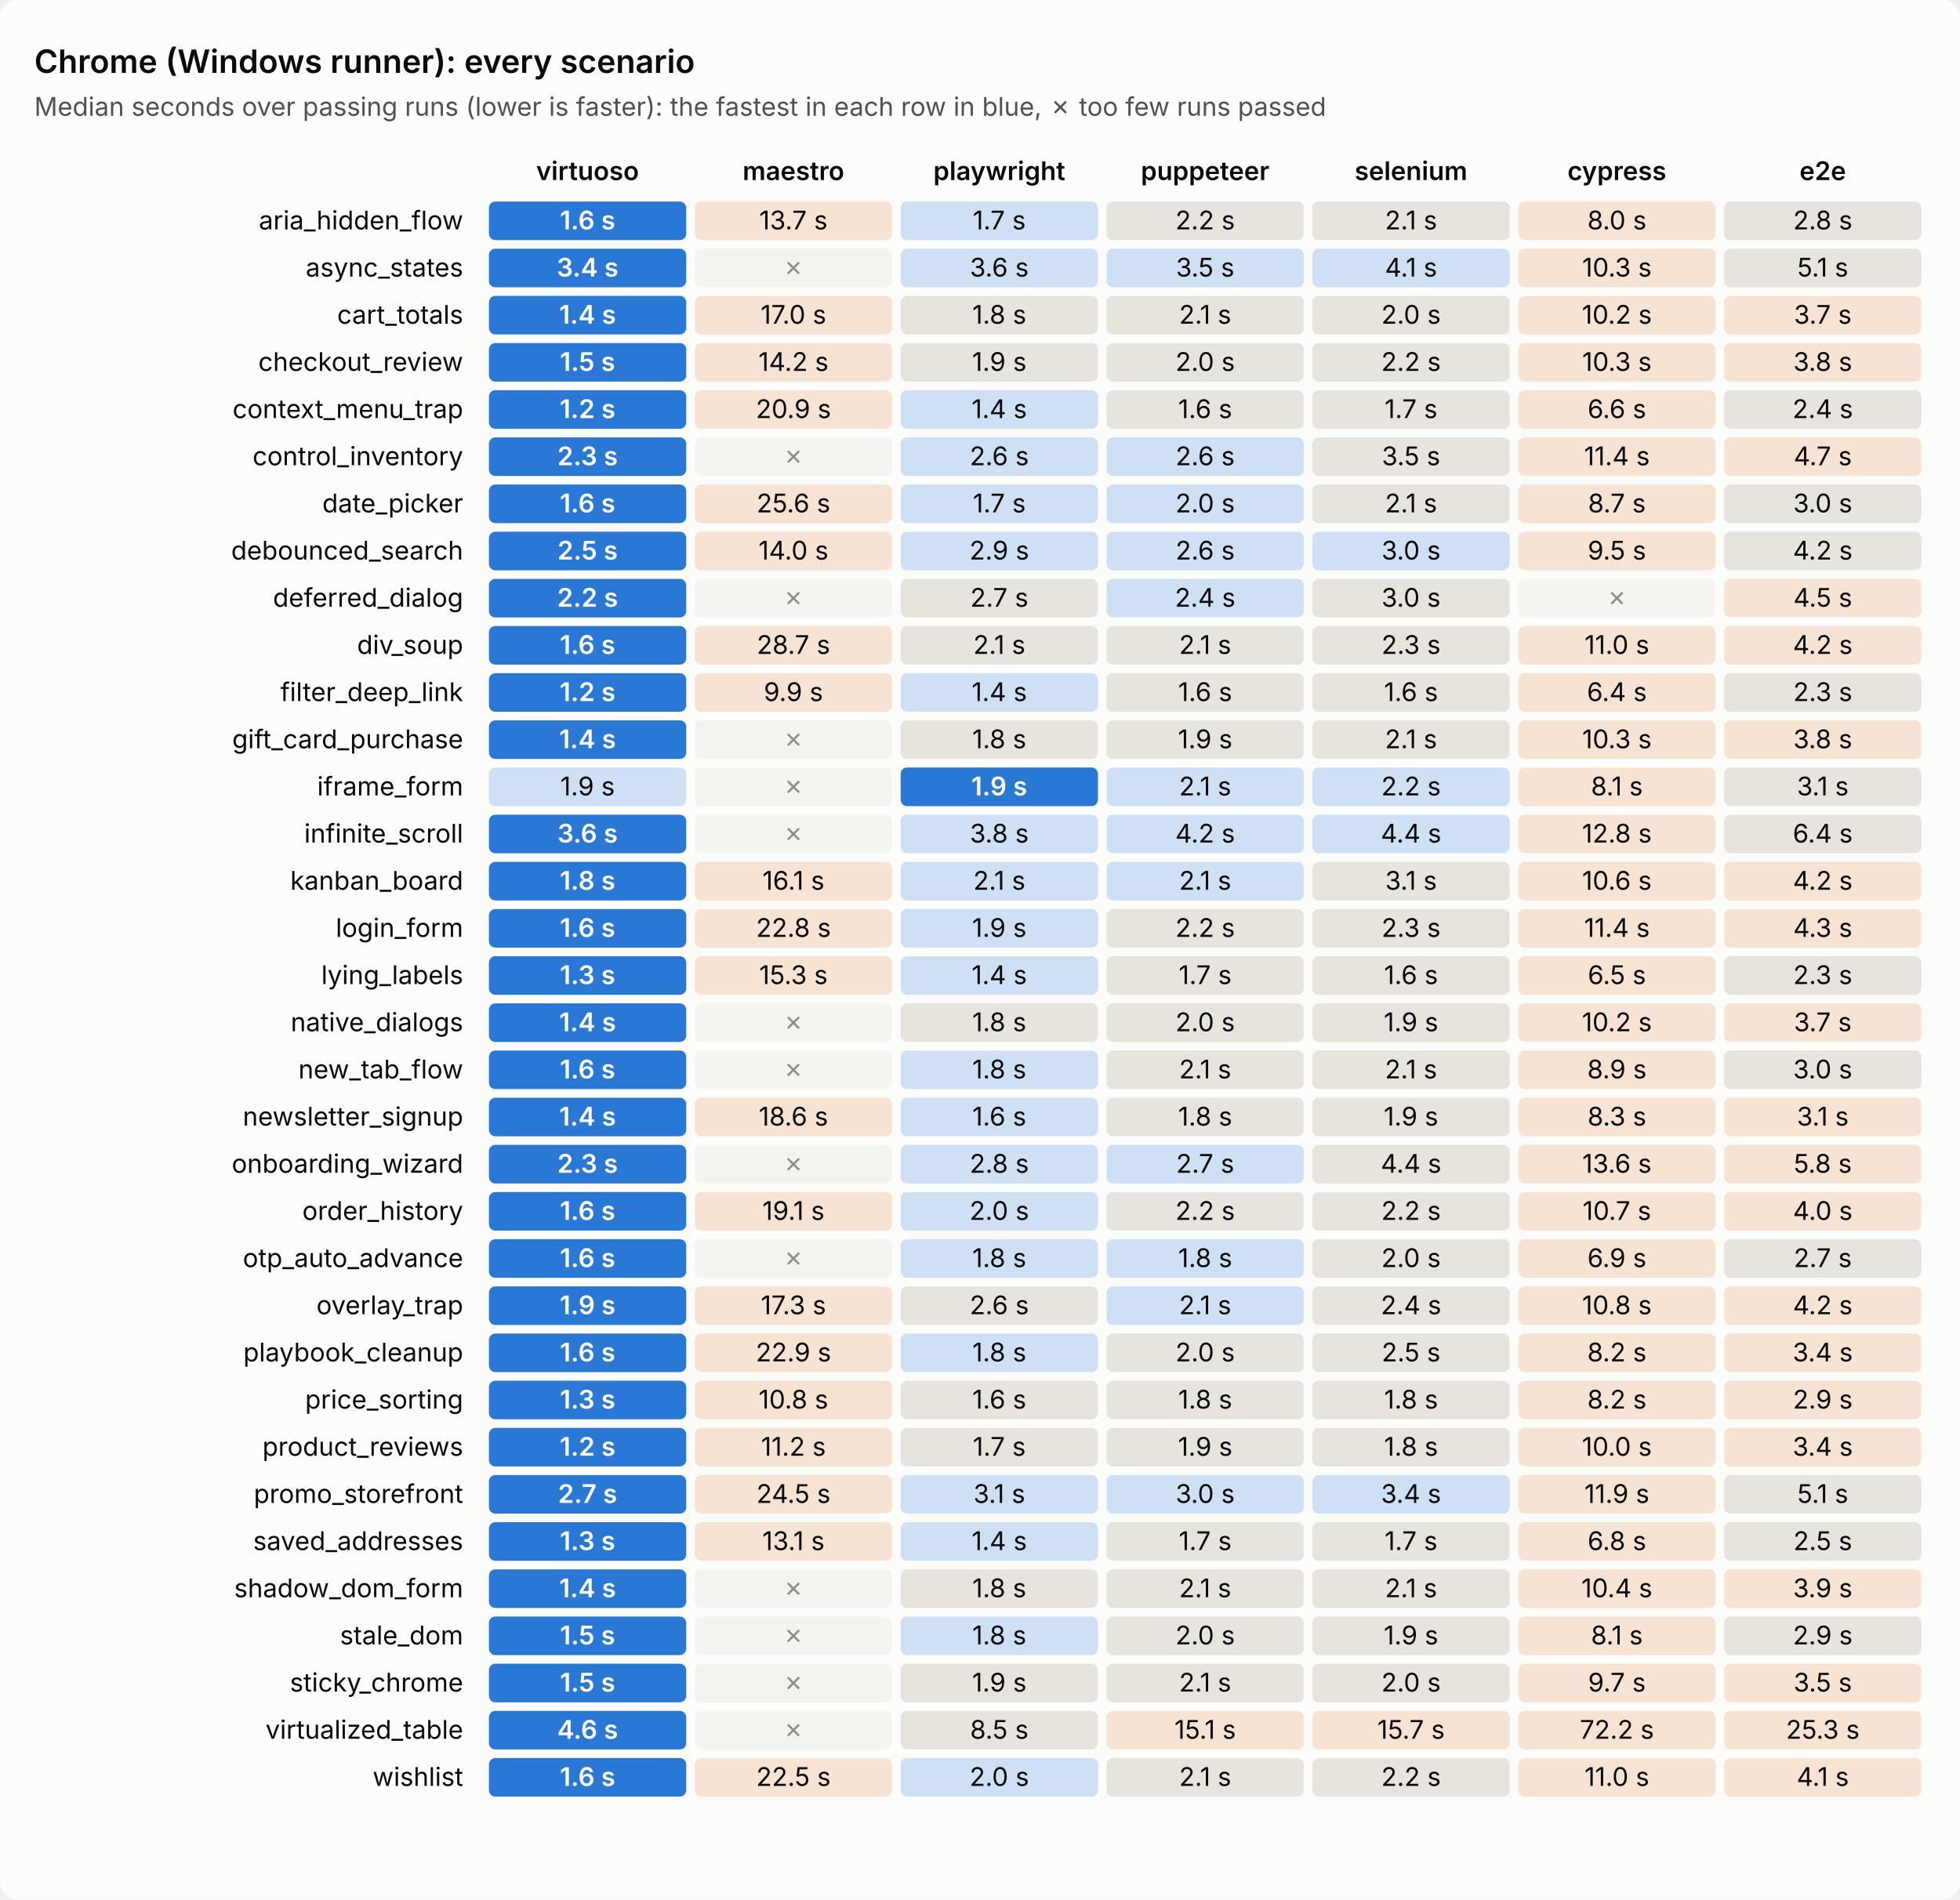
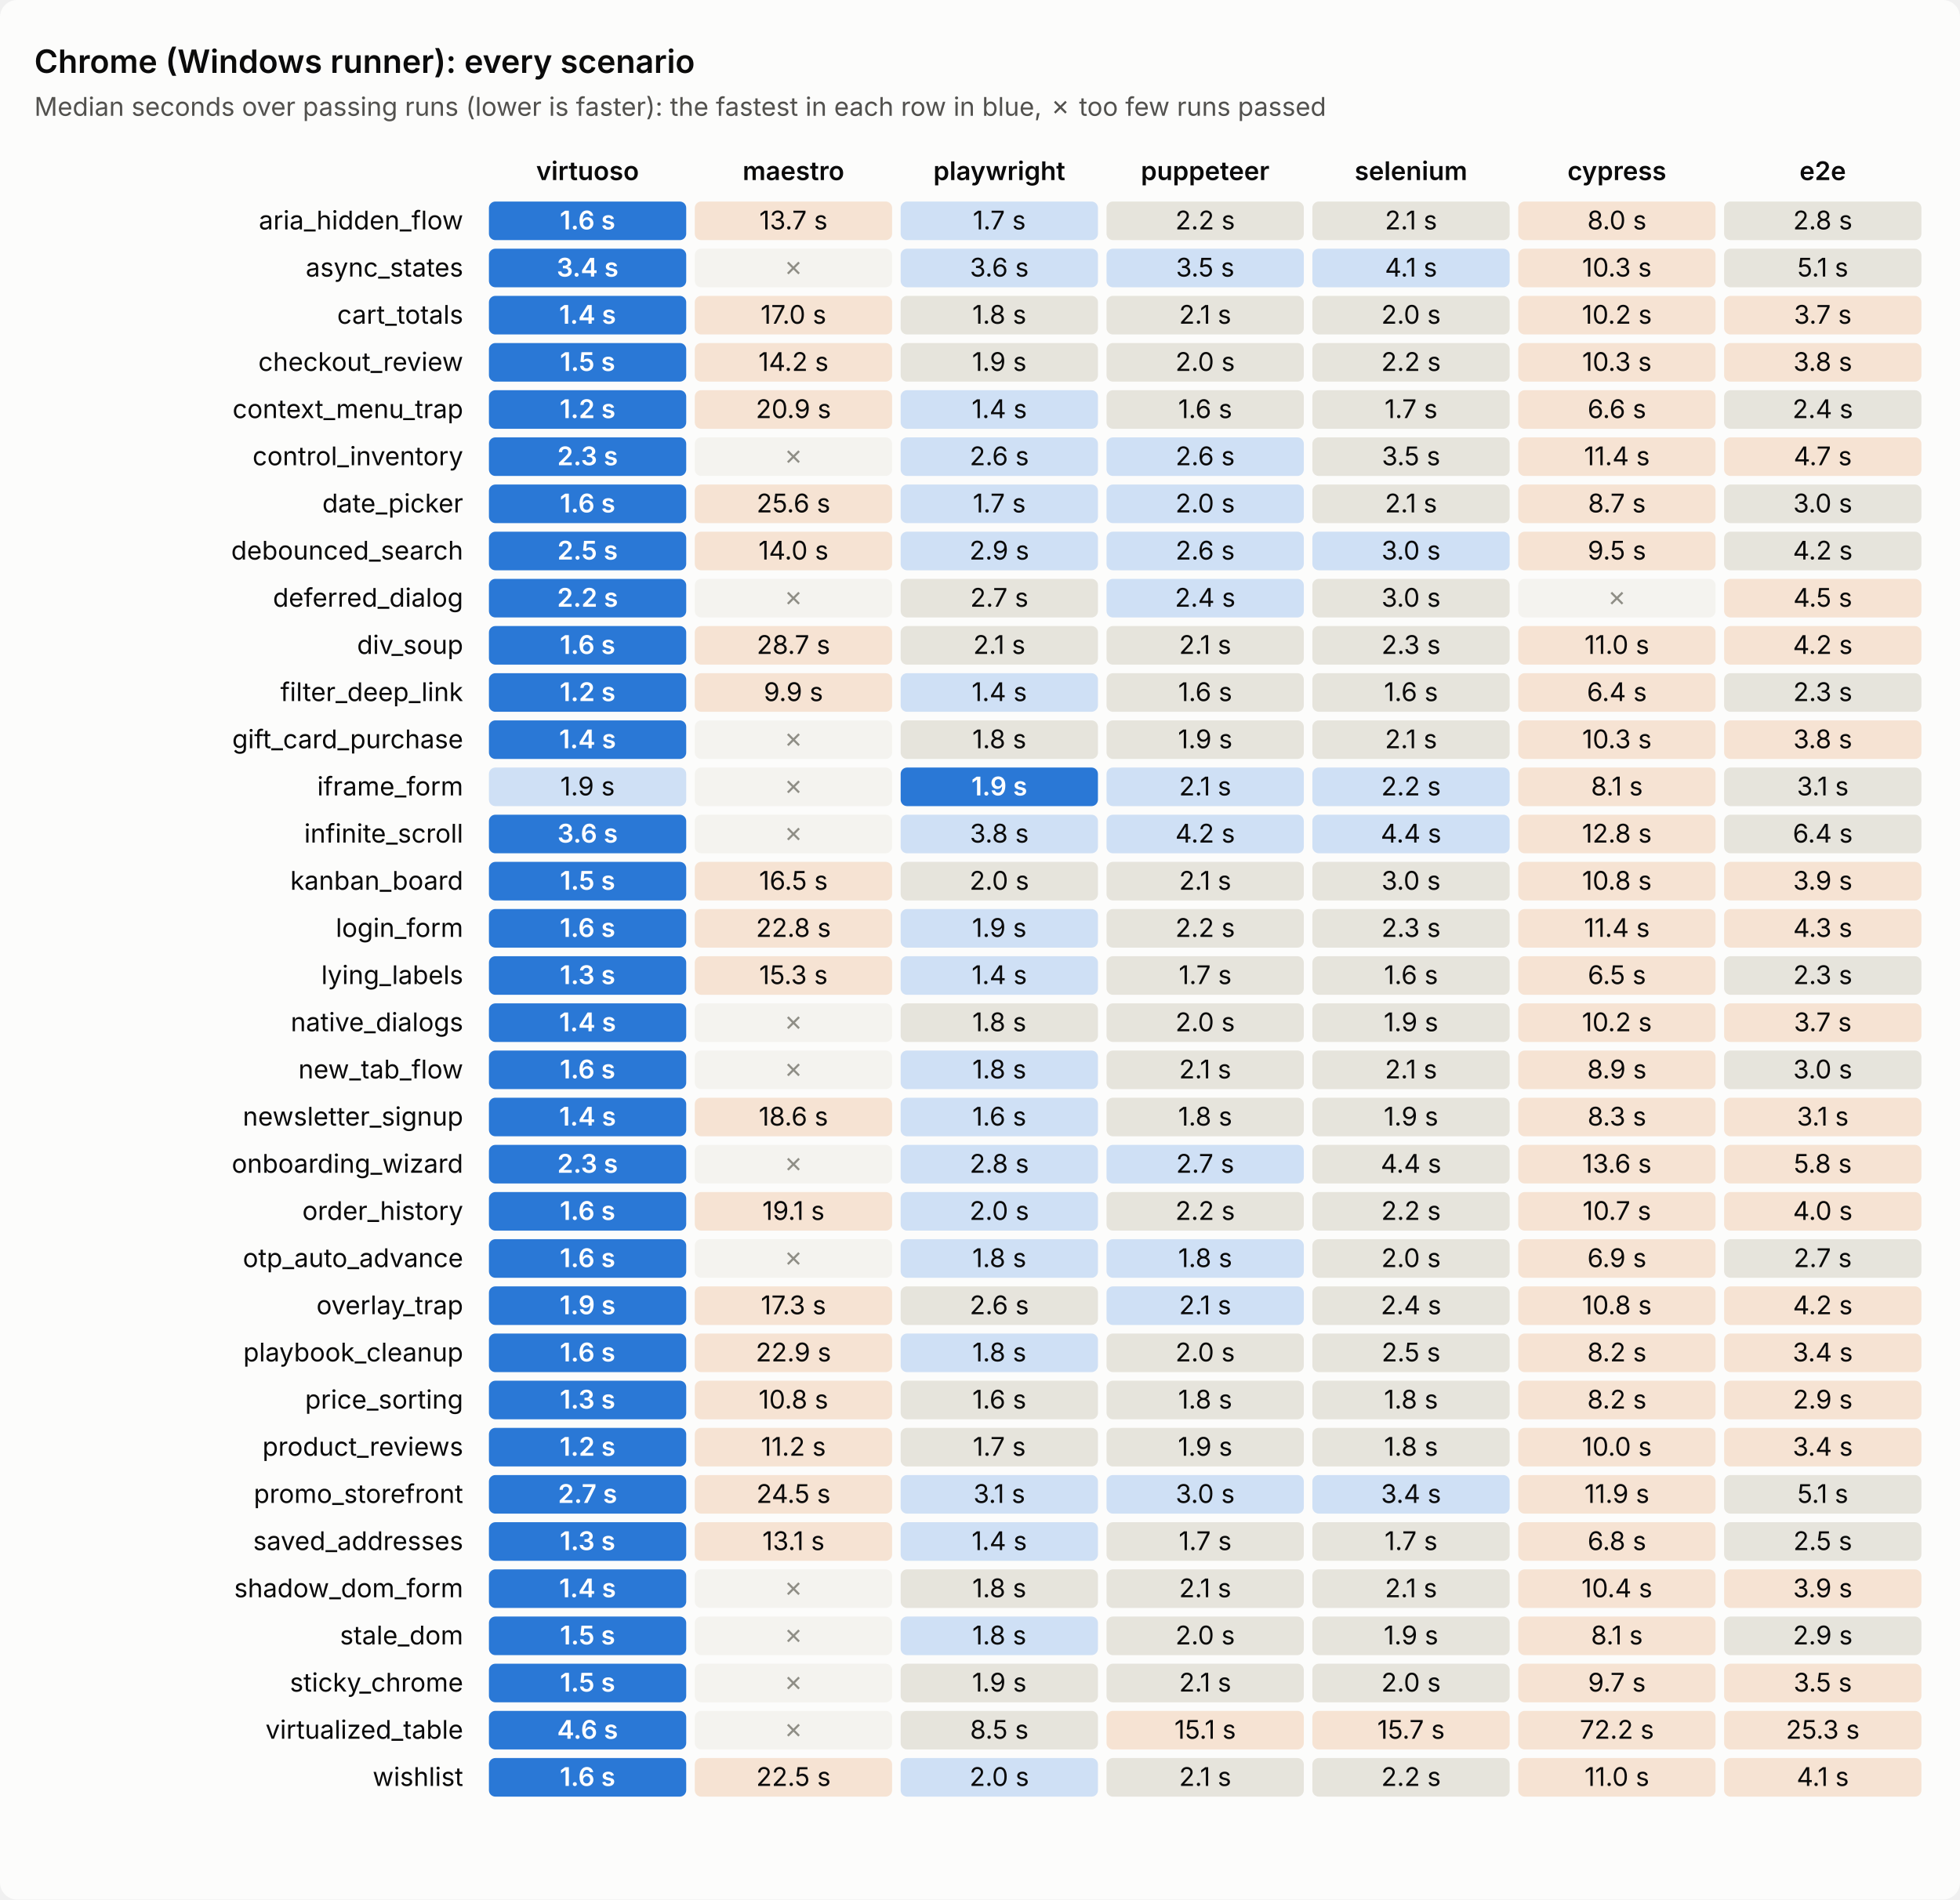
<svg xmlns="http://www.w3.org/2000/svg" viewBox="0 0 914 886" width="914" height="886" role="img" aria-label="Chrome (Windows runner): every scenario's time per tool">
  <style>text{font:12px system-ui,-apple-system,'Segoe UI',sans-serif;fill:#0b0b0b}.sub{fill:#52514e}.title{font-size:15px;font-weight:600}.head{font-weight:600}         .bg{fill:#fcfcfb}.cell{fill:#efeee9}.best{fill:#2a78d6}.best+text{fill:#fff;font-weight:600}.near{fill:#cfe0f5}.mid{fill:#e6e4dc}.far{fill:#f6e3d3}.fail{fill:#f4f3ef}.fail+text{fill:#8f8e86}         @media (prefers-color-scheme: dark){.bg{fill:#1a1a19}text{fill:#f0efec}.sub{fill:#c3c2b7}.cell{fill:#2a2a28}.best{fill:#3987e5}.near{fill:#24364d}.mid{fill:#33322f}.far{fill:#4a3527}.fail{fill:#222221}.fail+text{fill:#7a7970}}</style>
  <rect class="bg" width="914" height="886" rx="8" />
  <text class="title" x="16" y="34.0">Chrome (Windows runner): every scenario</text>
  <text class="sub" x="16" y="54.0">Median seconds over passing runs (lower is faster): the fastest in each row in blue, ✗ too few runs passed</text>
  <text class="head" x="274.0" y="84.0" text-anchor="middle">virtuoso</text>
  <text class="head" x="370.0" y="84.0" text-anchor="middle">maestro</text>
  <text class="head" x="466.0" y="84.0" text-anchor="middle">playwright</text>
  <text class="head" x="562.0" y="84.0" text-anchor="middle">puppeteer</text>
  <text class="head" x="658.0" y="84.0" text-anchor="middle">selenium</text>
  <text class="head" x="754.0" y="84.0" text-anchor="middle">cypress</text>
  <text class="head" x="850.0" y="84.0" text-anchor="middle">e2e</text>
  <text x="216.0" y="107.0" text-anchor="end">aria_hidden_flow</text>
  <rect class="cell best" x="228.0" y="94.0" width="92.0" height="18.0" rx="3" />
  <text x="274.0" y="107.0" text-anchor="middle">1.6 s</text>
  <rect class="cell far" x="324.0" y="94.0" width="92.0" height="18.0" rx="3" />
  <text x="370.0" y="107.0" text-anchor="middle">13.7 s</text>
  <rect class="cell near" x="420.0" y="94.0" width="92.0" height="18.0" rx="3" />
  <text x="466.0" y="107.0" text-anchor="middle">1.7 s</text>
  <rect class="cell mid" x="516.0" y="94.0" width="92.0" height="18.0" rx="3" />
  <text x="562.0" y="107.0" text-anchor="middle">2.2 s</text>
  <rect class="cell mid" x="612.0" y="94.0" width="92.0" height="18.0" rx="3" />
  <text x="658.0" y="107.0" text-anchor="middle">2.1 s</text>
  <rect class="cell far" x="708.0" y="94.0" width="92.0" height="18.0" rx="3" />
  <text x="754.0" y="107.0" text-anchor="middle">8.0 s</text>
  <rect class="cell mid" x="804.0" y="94.0" width="92.0" height="18.0" rx="3" />
  <text x="850.0" y="107.0" text-anchor="middle">2.8 s</text>
  <text x="216.0" y="129.0" text-anchor="end">async_states</text>
  <rect class="cell best" x="228.0" y="116.0" width="92.0" height="18.0" rx="3" />
  <text x="274.0" y="129.0" text-anchor="middle">3.4 s</text>
  <rect class="cell fail" x="324.0" y="116.0" width="92.0" height="18.0" rx="3" />
  <text x="370.0" y="129.0" text-anchor="middle">✗</text>
  <rect class="cell near" x="420.0" y="116.0" width="92.0" height="18.0" rx="3" />
  <text x="466.0" y="129.0" text-anchor="middle">3.6 s</text>
  <rect class="cell near" x="516.0" y="116.0" width="92.0" height="18.0" rx="3" />
  <text x="562.0" y="129.0" text-anchor="middle">3.5 s</text>
  <rect class="cell near" x="612.0" y="116.0" width="92.0" height="18.0" rx="3" />
  <text x="658.0" y="129.0" text-anchor="middle">4.1 s</text>
  <rect class="cell far" x="708.0" y="116.0" width="92.0" height="18.0" rx="3" />
  <text x="754.0" y="129.0" text-anchor="middle">10.3 s</text>
  <rect class="cell mid" x="804.0" y="116.0" width="92.0" height="18.0" rx="3" />
  <text x="850.0" y="129.0" text-anchor="middle">5.1 s</text>
  <text x="216.0" y="151.0" text-anchor="end">cart_totals</text>
  <rect class="cell best" x="228.0" y="138.0" width="92.0" height="18.0" rx="3" />
  <text x="274.0" y="151.0" text-anchor="middle">1.4 s</text>
  <rect class="cell far" x="324.0" y="138.0" width="92.0" height="18.0" rx="3" />
  <text x="370.0" y="151.0" text-anchor="middle">17.0 s</text>
  <rect class="cell mid" x="420.0" y="138.0" width="92.0" height="18.0" rx="3" />
  <text x="466.0" y="151.0" text-anchor="middle">1.8 s</text>
  <rect class="cell mid" x="516.0" y="138.0" width="92.0" height="18.0" rx="3" />
  <text x="562.0" y="151.0" text-anchor="middle">2.1 s</text>
  <rect class="cell mid" x="612.0" y="138.0" width="92.0" height="18.0" rx="3" />
  <text x="658.0" y="151.0" text-anchor="middle">2.0 s</text>
  <rect class="cell far" x="708.0" y="138.0" width="92.0" height="18.0" rx="3" />
  <text x="754.0" y="151.0" text-anchor="middle">10.2 s</text>
  <rect class="cell far" x="804.0" y="138.0" width="92.0" height="18.0" rx="3" />
  <text x="850.0" y="151.0" text-anchor="middle">3.7 s</text>
  <text x="216.0" y="173.0" text-anchor="end">checkout_review</text>
  <rect class="cell best" x="228.0" y="160.0" width="92.0" height="18.0" rx="3" />
  <text x="274.0" y="173.0" text-anchor="middle">1.5 s</text>
  <rect class="cell far" x="324.0" y="160.0" width="92.0" height="18.0" rx="3" />
  <text x="370.0" y="173.0" text-anchor="middle">14.2 s</text>
  <rect class="cell mid" x="420.0" y="160.0" width="92.0" height="18.0" rx="3" />
  <text x="466.0" y="173.0" text-anchor="middle">1.9 s</text>
  <rect class="cell mid" x="516.0" y="160.0" width="92.0" height="18.0" rx="3" />
  <text x="562.0" y="173.0" text-anchor="middle">2.0 s</text>
  <rect class="cell mid" x="612.0" y="160.0" width="92.0" height="18.0" rx="3" />
  <text x="658.0" y="173.0" text-anchor="middle">2.2 s</text>
  <rect class="cell far" x="708.0" y="160.0" width="92.0" height="18.0" rx="3" />
  <text x="754.0" y="173.0" text-anchor="middle">10.3 s</text>
  <rect class="cell far" x="804.0" y="160.0" width="92.0" height="18.0" rx="3" />
  <text x="850.0" y="173.0" text-anchor="middle">3.8 s</text>
  <text x="216.0" y="195.0" text-anchor="end">context_menu_trap</text>
  <rect class="cell best" x="228.0" y="182.0" width="92.0" height="18.0" rx="3" />
  <text x="274.0" y="195.0" text-anchor="middle">1.2 s</text>
  <rect class="cell far" x="324.0" y="182.0" width="92.0" height="18.0" rx="3" />
  <text x="370.0" y="195.0" text-anchor="middle">20.9 s</text>
  <rect class="cell near" x="420.0" y="182.0" width="92.0" height="18.0" rx="3" />
  <text x="466.0" y="195.0" text-anchor="middle">1.4 s</text>
  <rect class="cell mid" x="516.0" y="182.0" width="92.0" height="18.0" rx="3" />
  <text x="562.0" y="195.0" text-anchor="middle">1.6 s</text>
  <rect class="cell mid" x="612.0" y="182.0" width="92.0" height="18.0" rx="3" />
  <text x="658.0" y="195.0" text-anchor="middle">1.7 s</text>
  <rect class="cell far" x="708.0" y="182.0" width="92.0" height="18.0" rx="3" />
  <text x="754.0" y="195.0" text-anchor="middle">6.6 s</text>
  <rect class="cell mid" x="804.0" y="182.0" width="92.0" height="18.0" rx="3" />
  <text x="850.0" y="195.0" text-anchor="middle">2.4 s</text>
  <text x="216.0" y="217.0" text-anchor="end">control_inventory</text>
  <rect class="cell best" x="228.0" y="204.0" width="92.0" height="18.0" rx="3" />
  <text x="274.0" y="217.0" text-anchor="middle">2.3 s</text>
  <rect class="cell fail" x="324.0" y="204.0" width="92.0" height="18.0" rx="3" />
  <text x="370.0" y="217.0" text-anchor="middle">✗</text>
  <rect class="cell near" x="420.0" y="204.0" width="92.0" height="18.0" rx="3" />
  <text x="466.0" y="217.0" text-anchor="middle">2.6 s</text>
  <rect class="cell near" x="516.0" y="204.0" width="92.0" height="18.0" rx="3" />
  <text x="562.0" y="217.0" text-anchor="middle">2.6 s</text>
  <rect class="cell mid" x="612.0" y="204.0" width="92.0" height="18.0" rx="3" />
  <text x="658.0" y="217.0" text-anchor="middle">3.5 s</text>
  <rect class="cell far" x="708.0" y="204.0" width="92.0" height="18.0" rx="3" />
  <text x="754.0" y="217.0" text-anchor="middle">11.4 s</text>
  <rect class="cell far" x="804.0" y="204.0" width="92.0" height="18.0" rx="3" />
  <text x="850.0" y="217.0" text-anchor="middle">4.7 s</text>
  <text x="216.0" y="239.0" text-anchor="end">date_picker</text>
  <rect class="cell best" x="228.0" y="226.0" width="92.0" height="18.0" rx="3" />
  <text x="274.0" y="239.0" text-anchor="middle">1.6 s</text>
  <rect class="cell far" x="324.0" y="226.0" width="92.0" height="18.0" rx="3" />
  <text x="370.0" y="239.0" text-anchor="middle">25.6 s</text>
  <rect class="cell near" x="420.0" y="226.0" width="92.0" height="18.0" rx="3" />
  <text x="466.0" y="239.0" text-anchor="middle">1.7 s</text>
  <rect class="cell near" x="516.0" y="226.0" width="92.0" height="18.0" rx="3" />
  <text x="562.0" y="239.0" text-anchor="middle">2.0 s</text>
  <rect class="cell mid" x="612.0" y="226.0" width="92.0" height="18.0" rx="3" />
  <text x="658.0" y="239.0" text-anchor="middle">2.1 s</text>
  <rect class="cell far" x="708.0" y="226.0" width="92.0" height="18.0" rx="3" />
  <text x="754.0" y="239.0" text-anchor="middle">8.7 s</text>
  <rect class="cell mid" x="804.0" y="226.0" width="92.0" height="18.0" rx="3" />
  <text x="850.0" y="239.0" text-anchor="middle">3.0 s</text>
  <text x="216.0" y="261.0" text-anchor="end">debounced_search</text>
  <rect class="cell best" x="228.0" y="248.0" width="92.0" height="18.0" rx="3" />
  <text x="274.0" y="261.0" text-anchor="middle">2.5 s</text>
  <rect class="cell far" x="324.0" y="248.0" width="92.0" height="18.0" rx="3" />
  <text x="370.0" y="261.0" text-anchor="middle">14.0 s</text>
  <rect class="cell near" x="420.0" y="248.0" width="92.0" height="18.0" rx="3" />
  <text x="466.0" y="261.0" text-anchor="middle">2.9 s</text>
  <rect class="cell near" x="516.0" y="248.0" width="92.0" height="18.0" rx="3" />
  <text x="562.0" y="261.0" text-anchor="middle">2.6 s</text>
  <rect class="cell near" x="612.0" y="248.0" width="92.0" height="18.0" rx="3" />
  <text x="658.0" y="261.0" text-anchor="middle">3.0 s</text>
  <rect class="cell far" x="708.0" y="248.0" width="92.0" height="18.0" rx="3" />
  <text x="754.0" y="261.0" text-anchor="middle">9.5 s</text>
  <rect class="cell mid" x="804.0" y="248.0" width="92.0" height="18.0" rx="3" />
  <text x="850.0" y="261.0" text-anchor="middle">4.2 s</text>
  <text x="216.0" y="283.0" text-anchor="end">deferred_dialog</text>
  <rect class="cell best" x="228.0" y="270.0" width="92.0" height="18.0" rx="3" />
  <text x="274.0" y="283.0" text-anchor="middle">2.2 s</text>
  <rect class="cell fail" x="324.0" y="270.0" width="92.0" height="18.0" rx="3" />
  <text x="370.0" y="283.0" text-anchor="middle">✗</text>
  <rect class="cell mid" x="420.0" y="270.0" width="92.0" height="18.0" rx="3" />
  <text x="466.0" y="283.0" text-anchor="middle">2.7 s</text>
  <rect class="cell near" x="516.0" y="270.0" width="92.0" height="18.0" rx="3" />
  <text x="562.0" y="283.0" text-anchor="middle">2.4 s</text>
  <rect class="cell mid" x="612.0" y="270.0" width="92.0" height="18.0" rx="3" />
  <text x="658.0" y="283.0" text-anchor="middle">3.0 s</text>
  <rect class="cell fail" x="708.0" y="270.0" width="92.0" height="18.0" rx="3" />
  <text x="754.0" y="283.0" text-anchor="middle">✗</text>
  <rect class="cell far" x="804.0" y="270.0" width="92.0" height="18.0" rx="3" />
  <text x="850.0" y="283.0" text-anchor="middle">4.5 s</text>
  <text x="216.0" y="305.0" text-anchor="end">div_soup</text>
  <rect class="cell best" x="228.0" y="292.0" width="92.0" height="18.0" rx="3" />
  <text x="274.0" y="305.0" text-anchor="middle">1.6 s</text>
  <rect class="cell far" x="324.0" y="292.0" width="92.0" height="18.0" rx="3" />
  <text x="370.0" y="305.0" text-anchor="middle">28.7 s</text>
  <rect class="cell mid" x="420.0" y="292.0" width="92.0" height="18.0" rx="3" />
  <text x="466.0" y="305.0" text-anchor="middle">2.1 s</text>
  <rect class="cell mid" x="516.0" y="292.0" width="92.0" height="18.0" rx="3" />
  <text x="562.0" y="305.0" text-anchor="middle">2.1 s</text>
  <rect class="cell mid" x="612.0" y="292.0" width="92.0" height="18.0" rx="3" />
  <text x="658.0" y="305.0" text-anchor="middle">2.3 s</text>
  <rect class="cell far" x="708.0" y="292.0" width="92.0" height="18.0" rx="3" />
  <text x="754.0" y="305.0" text-anchor="middle">11.0 s</text>
  <rect class="cell far" x="804.0" y="292.0" width="92.0" height="18.0" rx="3" />
  <text x="850.0" y="305.0" text-anchor="middle">4.2 s</text>
  <text x="216.0" y="327.0" text-anchor="end">filter_deep_link</text>
  <rect class="cell best" x="228.0" y="314.0" width="92.0" height="18.0" rx="3" />
  <text x="274.0" y="327.0" text-anchor="middle">1.2 s</text>
  <rect class="cell far" x="324.0" y="314.0" width="92.0" height="18.0" rx="3" />
  <text x="370.0" y="327.0" text-anchor="middle">9.9 s</text>
  <rect class="cell near" x="420.0" y="314.0" width="92.0" height="18.0" rx="3" />
  <text x="466.0" y="327.0" text-anchor="middle">1.4 s</text>
  <rect class="cell mid" x="516.0" y="314.0" width="92.0" height="18.0" rx="3" />
  <text x="562.0" y="327.0" text-anchor="middle">1.6 s</text>
  <rect class="cell mid" x="612.0" y="314.0" width="92.0" height="18.0" rx="3" />
  <text x="658.0" y="327.0" text-anchor="middle">1.6 s</text>
  <rect class="cell far" x="708.0" y="314.0" width="92.0" height="18.0" rx="3" />
  <text x="754.0" y="327.0" text-anchor="middle">6.4 s</text>
  <rect class="cell mid" x="804.0" y="314.0" width="92.0" height="18.0" rx="3" />
  <text x="850.0" y="327.0" text-anchor="middle">2.3 s</text>
  <text x="216.0" y="349.0" text-anchor="end">gift_card_purchase</text>
  <rect class="cell best" x="228.0" y="336.0" width="92.0" height="18.0" rx="3" />
  <text x="274.0" y="349.0" text-anchor="middle">1.4 s</text>
  <rect class="cell fail" x="324.0" y="336.0" width="92.0" height="18.0" rx="3" />
  <text x="370.0" y="349.0" text-anchor="middle">✗</text>
  <rect class="cell mid" x="420.0" y="336.0" width="92.0" height="18.0" rx="3" />
  <text x="466.0" y="349.0" text-anchor="middle">1.8 s</text>
  <rect class="cell mid" x="516.0" y="336.0" width="92.0" height="18.0" rx="3" />
  <text x="562.0" y="349.0" text-anchor="middle">1.9 s</text>
  <rect class="cell mid" x="612.0" y="336.0" width="92.0" height="18.0" rx="3" />
  <text x="658.0" y="349.0" text-anchor="middle">2.1 s</text>
  <rect class="cell far" x="708.0" y="336.0" width="92.0" height="18.0" rx="3" />
  <text x="754.0" y="349.0" text-anchor="middle">10.3 s</text>
  <rect class="cell far" x="804.0" y="336.0" width="92.0" height="18.0" rx="3" />
  <text x="850.0" y="349.0" text-anchor="middle">3.8 s</text>
  <text x="216.0" y="371.0" text-anchor="end">iframe_form</text>
  <rect class="cell near" x="228.0" y="358.0" width="92.0" height="18.0" rx="3" />
  <text x="274.0" y="371.0" text-anchor="middle">1.9 s</text>
  <rect class="cell fail" x="324.0" y="358.0" width="92.0" height="18.0" rx="3" />
  <text x="370.0" y="371.0" text-anchor="middle">✗</text>
  <rect class="cell best" x="420.0" y="358.0" width="92.0" height="18.0" rx="3" />
  <text x="466.0" y="371.0" text-anchor="middle">1.9 s</text>
  <rect class="cell near" x="516.0" y="358.0" width="92.0" height="18.0" rx="3" />
  <text x="562.0" y="371.0" text-anchor="middle">2.1 s</text>
  <rect class="cell near" x="612.0" y="358.0" width="92.0" height="18.0" rx="3" />
  <text x="658.0" y="371.0" text-anchor="middle">2.2 s</text>
  <rect class="cell far" x="708.0" y="358.0" width="92.0" height="18.0" rx="3" />
  <text x="754.0" y="371.0" text-anchor="middle">8.1 s</text>
  <rect class="cell mid" x="804.0" y="358.0" width="92.0" height="18.0" rx="3" />
  <text x="850.0" y="371.0" text-anchor="middle">3.1 s</text>
  <text x="216.0" y="393.0" text-anchor="end">infinite_scroll</text>
  <rect class="cell best" x="228.0" y="380.0" width="92.0" height="18.0" rx="3" />
  <text x="274.0" y="393.0" text-anchor="middle">3.6 s</text>
  <rect class="cell fail" x="324.0" y="380.0" width="92.0" height="18.0" rx="3" />
  <text x="370.0" y="393.0" text-anchor="middle">✗</text>
  <rect class="cell near" x="420.0" y="380.0" width="92.0" height="18.0" rx="3" />
  <text x="466.0" y="393.0" text-anchor="middle">3.8 s</text>
  <rect class="cell near" x="516.0" y="380.0" width="92.0" height="18.0" rx="3" />
  <text x="562.0" y="393.0" text-anchor="middle">4.2 s</text>
  <rect class="cell near" x="612.0" y="380.0" width="92.0" height="18.0" rx="3" />
  <text x="658.0" y="393.0" text-anchor="middle">4.4 s</text>
  <rect class="cell far" x="708.0" y="380.0" width="92.0" height="18.0" rx="3" />
  <text x="754.0" y="393.0" text-anchor="middle">12.8 s</text>
  <rect class="cell mid" x="804.0" y="380.0" width="92.0" height="18.0" rx="3" />
  <text x="850.0" y="393.0" text-anchor="middle">6.4 s</text>
  <text x="216.0" y="415.0" text-anchor="end">kanban_board</text>
  <rect class="cell best" x="228.0" y="402.0" width="92.0" height="18.0" rx="3" />
-   <text x="274.0" y="415.0" text-anchor="middle">1.8 s</text>
+   <text x="274.0" y="415.0" text-anchor="middle">1.5 s</text>
  <rect class="cell far" x="324.0" y="402.0" width="92.0" height="18.0" rx="3" />
-   <text x="370.0" y="415.0" text-anchor="middle">16.1 s</text>
-   <rect class="cell near" x="420.0" y="402.0" width="92.0" height="18.0" rx="3" />
-   <text x="466.0" y="415.0" text-anchor="middle">2.1 s</text>
-   <rect class="cell near" x="516.0" y="402.0" width="92.0" height="18.0" rx="3" />
+   <text x="370.0" y="415.0" text-anchor="middle">16.5 s</text>
+   <rect class="cell mid" x="420.0" y="402.0" width="92.0" height="18.0" rx="3" />
+   <text x="466.0" y="415.0" text-anchor="middle">2.0 s</text>
+   <rect class="cell mid" x="516.0" y="402.0" width="92.0" height="18.0" rx="3" />
  <text x="562.0" y="415.0" text-anchor="middle">2.1 s</text>
  <rect class="cell mid" x="612.0" y="402.0" width="92.0" height="18.0" rx="3" />
-   <text x="658.0" y="415.0" text-anchor="middle">3.1 s</text>
+   <text x="658.0" y="415.0" text-anchor="middle">3.0 s</text>
  <rect class="cell far" x="708.0" y="402.0" width="92.0" height="18.0" rx="3" />
-   <text x="754.0" y="415.0" text-anchor="middle">10.6 s</text>
+   <text x="754.0" y="415.0" text-anchor="middle">10.8 s</text>
  <rect class="cell far" x="804.0" y="402.0" width="92.0" height="18.0" rx="3" />
-   <text x="850.0" y="415.0" text-anchor="middle">4.2 s</text>
+   <text x="850.0" y="415.0" text-anchor="middle">3.9 s</text>
  <text x="216.0" y="437.0" text-anchor="end">login_form</text>
  <rect class="cell best" x="228.0" y="424.0" width="92.0" height="18.0" rx="3" />
  <text x="274.0" y="437.0" text-anchor="middle">1.6 s</text>
  <rect class="cell far" x="324.0" y="424.0" width="92.0" height="18.0" rx="3" />
  <text x="370.0" y="437.0" text-anchor="middle">22.8 s</text>
  <rect class="cell near" x="420.0" y="424.0" width="92.0" height="18.0" rx="3" />
  <text x="466.0" y="437.0" text-anchor="middle">1.9 s</text>
  <rect class="cell mid" x="516.0" y="424.0" width="92.0" height="18.0" rx="3" />
  <text x="562.0" y="437.0" text-anchor="middle">2.2 s</text>
  <rect class="cell mid" x="612.0" y="424.0" width="92.0" height="18.0" rx="3" />
  <text x="658.0" y="437.0" text-anchor="middle">2.3 s</text>
  <rect class="cell far" x="708.0" y="424.0" width="92.0" height="18.0" rx="3" />
  <text x="754.0" y="437.0" text-anchor="middle">11.4 s</text>
  <rect class="cell far" x="804.0" y="424.0" width="92.0" height="18.0" rx="3" />
  <text x="850.0" y="437.0" text-anchor="middle">4.3 s</text>
  <text x="216.0" y="459.0" text-anchor="end">lying_labels</text>
  <rect class="cell best" x="228.0" y="446.0" width="92.0" height="18.0" rx="3" />
  <text x="274.0" y="459.0" text-anchor="middle">1.3 s</text>
  <rect class="cell far" x="324.0" y="446.0" width="92.0" height="18.0" rx="3" />
  <text x="370.0" y="459.0" text-anchor="middle">15.3 s</text>
  <rect class="cell near" x="420.0" y="446.0" width="92.0" height="18.0" rx="3" />
  <text x="466.0" y="459.0" text-anchor="middle">1.4 s</text>
  <rect class="cell mid" x="516.0" y="446.0" width="92.0" height="18.0" rx="3" />
  <text x="562.0" y="459.0" text-anchor="middle">1.7 s</text>
  <rect class="cell mid" x="612.0" y="446.0" width="92.0" height="18.0" rx="3" />
  <text x="658.0" y="459.0" text-anchor="middle">1.6 s</text>
  <rect class="cell far" x="708.0" y="446.0" width="92.0" height="18.0" rx="3" />
  <text x="754.0" y="459.0" text-anchor="middle">6.5 s</text>
  <rect class="cell mid" x="804.0" y="446.0" width="92.0" height="18.0" rx="3" />
  <text x="850.0" y="459.0" text-anchor="middle">2.3 s</text>
  <text x="216.0" y="481.0" text-anchor="end">native_dialogs</text>
  <rect class="cell best" x="228.0" y="468.0" width="92.0" height="18.0" rx="3" />
  <text x="274.0" y="481.0" text-anchor="middle">1.4 s</text>
  <rect class="cell fail" x="324.0" y="468.0" width="92.0" height="18.0" rx="3" />
  <text x="370.0" y="481.0" text-anchor="middle">✗</text>
  <rect class="cell mid" x="420.0" y="468.0" width="92.0" height="18.0" rx="3" />
  <text x="466.0" y="481.0" text-anchor="middle">1.8 s</text>
  <rect class="cell mid" x="516.0" y="468.0" width="92.0" height="18.0" rx="3" />
  <text x="562.0" y="481.0" text-anchor="middle">2.0 s</text>
  <rect class="cell mid" x="612.0" y="468.0" width="92.0" height="18.0" rx="3" />
  <text x="658.0" y="481.0" text-anchor="middle">1.9 s</text>
  <rect class="cell far" x="708.0" y="468.0" width="92.0" height="18.0" rx="3" />
  <text x="754.0" y="481.0" text-anchor="middle">10.2 s</text>
  <rect class="cell far" x="804.0" y="468.0" width="92.0" height="18.0" rx="3" />
  <text x="850.0" y="481.0" text-anchor="middle">3.7 s</text>
  <text x="216.0" y="503.0" text-anchor="end">new_tab_flow</text>
  <rect class="cell best" x="228.0" y="490.0" width="92.0" height="18.0" rx="3" />
  <text x="274.0" y="503.0" text-anchor="middle">1.6 s</text>
  <rect class="cell fail" x="324.0" y="490.0" width="92.0" height="18.0" rx="3" />
  <text x="370.0" y="503.0" text-anchor="middle">✗</text>
  <rect class="cell near" x="420.0" y="490.0" width="92.0" height="18.0" rx="3" />
  <text x="466.0" y="503.0" text-anchor="middle">1.8 s</text>
  <rect class="cell mid" x="516.0" y="490.0" width="92.0" height="18.0" rx="3" />
  <text x="562.0" y="503.0" text-anchor="middle">2.1 s</text>
  <rect class="cell mid" x="612.0" y="490.0" width="92.0" height="18.0" rx="3" />
  <text x="658.0" y="503.0" text-anchor="middle">2.1 s</text>
  <rect class="cell far" x="708.0" y="490.0" width="92.0" height="18.0" rx="3" />
  <text x="754.0" y="503.0" text-anchor="middle">8.9 s</text>
  <rect class="cell mid" x="804.0" y="490.0" width="92.0" height="18.0" rx="3" />
  <text x="850.0" y="503.0" text-anchor="middle">3.0 s</text>
  <text x="216.0" y="525.0" text-anchor="end">newsletter_signup</text>
  <rect class="cell best" x="228.0" y="512.0" width="92.0" height="18.0" rx="3" />
  <text x="274.0" y="525.0" text-anchor="middle">1.4 s</text>
  <rect class="cell far" x="324.0" y="512.0" width="92.0" height="18.0" rx="3" />
  <text x="370.0" y="525.0" text-anchor="middle">18.6 s</text>
  <rect class="cell near" x="420.0" y="512.0" width="92.0" height="18.0" rx="3" />
  <text x="466.0" y="525.0" text-anchor="middle">1.6 s</text>
  <rect class="cell mid" x="516.0" y="512.0" width="92.0" height="18.0" rx="3" />
  <text x="562.0" y="525.0" text-anchor="middle">1.8 s</text>
  <rect class="cell mid" x="612.0" y="512.0" width="92.0" height="18.0" rx="3" />
  <text x="658.0" y="525.0" text-anchor="middle">1.9 s</text>
  <rect class="cell far" x="708.0" y="512.0" width="92.0" height="18.0" rx="3" />
  <text x="754.0" y="525.0" text-anchor="middle">8.3 s</text>
  <rect class="cell far" x="804.0" y="512.0" width="92.0" height="18.0" rx="3" />
  <text x="850.0" y="525.0" text-anchor="middle">3.1 s</text>
  <text x="216.0" y="547.0" text-anchor="end">onboarding_wizard</text>
  <rect class="cell best" x="228.0" y="534.0" width="92.0" height="18.0" rx="3" />
  <text x="274.0" y="547.0" text-anchor="middle">2.3 s</text>
  <rect class="cell fail" x="324.0" y="534.0" width="92.0" height="18.0" rx="3" />
  <text x="370.0" y="547.0" text-anchor="middle">✗</text>
  <rect class="cell near" x="420.0" y="534.0" width="92.0" height="18.0" rx="3" />
  <text x="466.0" y="547.0" text-anchor="middle">2.8 s</text>
  <rect class="cell near" x="516.0" y="534.0" width="92.0" height="18.0" rx="3" />
  <text x="562.0" y="547.0" text-anchor="middle">2.7 s</text>
  <rect class="cell mid" x="612.0" y="534.0" width="92.0" height="18.0" rx="3" />
  <text x="658.0" y="547.0" text-anchor="middle">4.4 s</text>
  <rect class="cell far" x="708.0" y="534.0" width="92.0" height="18.0" rx="3" />
  <text x="754.0" y="547.0" text-anchor="middle">13.6 s</text>
  <rect class="cell far" x="804.0" y="534.0" width="92.0" height="18.0" rx="3" />
  <text x="850.0" y="547.0" text-anchor="middle">5.8 s</text>
  <text x="216.0" y="569.0" text-anchor="end">order_history</text>
  <rect class="cell best" x="228.0" y="556.0" width="92.0" height="18.0" rx="3" />
  <text x="274.0" y="569.0" text-anchor="middle">1.6 s</text>
  <rect class="cell far" x="324.0" y="556.0" width="92.0" height="18.0" rx="3" />
  <text x="370.0" y="569.0" text-anchor="middle">19.1 s</text>
  <rect class="cell near" x="420.0" y="556.0" width="92.0" height="18.0" rx="3" />
  <text x="466.0" y="569.0" text-anchor="middle">2.0 s</text>
  <rect class="cell mid" x="516.0" y="556.0" width="92.0" height="18.0" rx="3" />
  <text x="562.0" y="569.0" text-anchor="middle">2.2 s</text>
  <rect class="cell mid" x="612.0" y="556.0" width="92.0" height="18.0" rx="3" />
  <text x="658.0" y="569.0" text-anchor="middle">2.2 s</text>
  <rect class="cell far" x="708.0" y="556.0" width="92.0" height="18.0" rx="3" />
  <text x="754.0" y="569.0" text-anchor="middle">10.7 s</text>
  <rect class="cell far" x="804.0" y="556.0" width="92.0" height="18.0" rx="3" />
  <text x="850.0" y="569.0" text-anchor="middle">4.0 s</text>
  <text x="216.0" y="591.0" text-anchor="end">otp_auto_advance</text>
  <rect class="cell best" x="228.0" y="578.0" width="92.0" height="18.0" rx="3" />
  <text x="274.0" y="591.0" text-anchor="middle">1.6 s</text>
  <rect class="cell fail" x="324.0" y="578.0" width="92.0" height="18.0" rx="3" />
  <text x="370.0" y="591.0" text-anchor="middle">✗</text>
  <rect class="cell near" x="420.0" y="578.0" width="92.0" height="18.0" rx="3" />
  <text x="466.0" y="591.0" text-anchor="middle">1.8 s</text>
  <rect class="cell near" x="516.0" y="578.0" width="92.0" height="18.0" rx="3" />
  <text x="562.0" y="591.0" text-anchor="middle">1.8 s</text>
  <rect class="cell mid" x="612.0" y="578.0" width="92.0" height="18.0" rx="3" />
  <text x="658.0" y="591.0" text-anchor="middle">2.0 s</text>
  <rect class="cell far" x="708.0" y="578.0" width="92.0" height="18.0" rx="3" />
  <text x="754.0" y="591.0" text-anchor="middle">6.9 s</text>
  <rect class="cell mid" x="804.0" y="578.0" width="92.0" height="18.0" rx="3" />
  <text x="850.0" y="591.0" text-anchor="middle">2.7 s</text>
  <text x="216.0" y="613.0" text-anchor="end">overlay_trap</text>
  <rect class="cell best" x="228.0" y="600.0" width="92.0" height="18.0" rx="3" />
  <text x="274.0" y="613.0" text-anchor="middle">1.9 s</text>
  <rect class="cell far" x="324.0" y="600.0" width="92.0" height="18.0" rx="3" />
  <text x="370.0" y="613.0" text-anchor="middle">17.3 s</text>
  <rect class="cell mid" x="420.0" y="600.0" width="92.0" height="18.0" rx="3" />
  <text x="466.0" y="613.0" text-anchor="middle">2.6 s</text>
  <rect class="cell near" x="516.0" y="600.0" width="92.0" height="18.0" rx="3" />
  <text x="562.0" y="613.0" text-anchor="middle">2.1 s</text>
  <rect class="cell mid" x="612.0" y="600.0" width="92.0" height="18.0" rx="3" />
  <text x="658.0" y="613.0" text-anchor="middle">2.4 s</text>
  <rect class="cell far" x="708.0" y="600.0" width="92.0" height="18.0" rx="3" />
  <text x="754.0" y="613.0" text-anchor="middle">10.8 s</text>
  <rect class="cell far" x="804.0" y="600.0" width="92.0" height="18.0" rx="3" />
  <text x="850.0" y="613.0" text-anchor="middle">4.2 s</text>
  <text x="216.0" y="635.0" text-anchor="end">playbook_cleanup</text>
  <rect class="cell best" x="228.0" y="622.0" width="92.0" height="18.0" rx="3" />
  <text x="274.0" y="635.0" text-anchor="middle">1.6 s</text>
  <rect class="cell far" x="324.0" y="622.0" width="92.0" height="18.0" rx="3" />
  <text x="370.0" y="635.0" text-anchor="middle">22.9 s</text>
  <rect class="cell near" x="420.0" y="622.0" width="92.0" height="18.0" rx="3" />
  <text x="466.0" y="635.0" text-anchor="middle">1.8 s</text>
  <rect class="cell mid" x="516.0" y="622.0" width="92.0" height="18.0" rx="3" />
  <text x="562.0" y="635.0" text-anchor="middle">2.0 s</text>
  <rect class="cell mid" x="612.0" y="622.0" width="92.0" height="18.0" rx="3" />
  <text x="658.0" y="635.0" text-anchor="middle">2.5 s</text>
  <rect class="cell far" x="708.0" y="622.0" width="92.0" height="18.0" rx="3" />
  <text x="754.0" y="635.0" text-anchor="middle">8.2 s</text>
  <rect class="cell far" x="804.0" y="622.0" width="92.0" height="18.0" rx="3" />
  <text x="850.0" y="635.0" text-anchor="middle">3.4 s</text>
  <text x="216.0" y="657.0" text-anchor="end">price_sorting</text>
  <rect class="cell best" x="228.0" y="644.0" width="92.0" height="18.0" rx="3" />
  <text x="274.0" y="657.0" text-anchor="middle">1.3 s</text>
  <rect class="cell far" x="324.0" y="644.0" width="92.0" height="18.0" rx="3" />
  <text x="370.0" y="657.0" text-anchor="middle">10.8 s</text>
  <rect class="cell mid" x="420.0" y="644.0" width="92.0" height="18.0" rx="3" />
  <text x="466.0" y="657.0" text-anchor="middle">1.6 s</text>
  <rect class="cell mid" x="516.0" y="644.0" width="92.0" height="18.0" rx="3" />
  <text x="562.0" y="657.0" text-anchor="middle">1.8 s</text>
  <rect class="cell mid" x="612.0" y="644.0" width="92.0" height="18.0" rx="3" />
  <text x="658.0" y="657.0" text-anchor="middle">1.8 s</text>
  <rect class="cell far" x="708.0" y="644.0" width="92.0" height="18.0" rx="3" />
  <text x="754.0" y="657.0" text-anchor="middle">8.2 s</text>
  <rect class="cell far" x="804.0" y="644.0" width="92.0" height="18.0" rx="3" />
  <text x="850.0" y="657.0" text-anchor="middle">2.9 s</text>
  <text x="216.0" y="679.0" text-anchor="end">product_reviews</text>
  <rect class="cell best" x="228.0" y="666.0" width="92.0" height="18.0" rx="3" />
  <text x="274.0" y="679.0" text-anchor="middle">1.2 s</text>
  <rect class="cell far" x="324.0" y="666.0" width="92.0" height="18.0" rx="3" />
  <text x="370.0" y="679.0" text-anchor="middle">11.2 s</text>
  <rect class="cell mid" x="420.0" y="666.0" width="92.0" height="18.0" rx="3" />
  <text x="466.0" y="679.0" text-anchor="middle">1.7 s</text>
  <rect class="cell mid" x="516.0" y="666.0" width="92.0" height="18.0" rx="3" />
  <text x="562.0" y="679.0" text-anchor="middle">1.9 s</text>
  <rect class="cell mid" x="612.0" y="666.0" width="92.0" height="18.0" rx="3" />
  <text x="658.0" y="679.0" text-anchor="middle">1.8 s</text>
  <rect class="cell far" x="708.0" y="666.0" width="92.0" height="18.0" rx="3" />
  <text x="754.0" y="679.0" text-anchor="middle">10.0 s</text>
  <rect class="cell far" x="804.0" y="666.0" width="92.0" height="18.0" rx="3" />
  <text x="850.0" y="679.0" text-anchor="middle">3.4 s</text>
  <text x="216.0" y="701.0" text-anchor="end">promo_storefront</text>
  <rect class="cell best" x="228.0" y="688.0" width="92.0" height="18.0" rx="3" />
  <text x="274.0" y="701.0" text-anchor="middle">2.7 s</text>
  <rect class="cell far" x="324.0" y="688.0" width="92.0" height="18.0" rx="3" />
  <text x="370.0" y="701.0" text-anchor="middle">24.5 s</text>
  <rect class="cell near" x="420.0" y="688.0" width="92.0" height="18.0" rx="3" />
  <text x="466.0" y="701.0" text-anchor="middle">3.1 s</text>
  <rect class="cell near" x="516.0" y="688.0" width="92.0" height="18.0" rx="3" />
  <text x="562.0" y="701.0" text-anchor="middle">3.0 s</text>
  <rect class="cell near" x="612.0" y="688.0" width="92.0" height="18.0" rx="3" />
  <text x="658.0" y="701.0" text-anchor="middle">3.4 s</text>
  <rect class="cell far" x="708.0" y="688.0" width="92.0" height="18.0" rx="3" />
  <text x="754.0" y="701.0" text-anchor="middle">11.9 s</text>
  <rect class="cell mid" x="804.0" y="688.0" width="92.0" height="18.0" rx="3" />
  <text x="850.0" y="701.0" text-anchor="middle">5.1 s</text>
  <text x="216.0" y="723.0" text-anchor="end">saved_addresses</text>
  <rect class="cell best" x="228.0" y="710.0" width="92.0" height="18.0" rx="3" />
  <text x="274.0" y="723.0" text-anchor="middle">1.3 s</text>
  <rect class="cell far" x="324.0" y="710.0" width="92.0" height="18.0" rx="3" />
  <text x="370.0" y="723.0" text-anchor="middle">13.1 s</text>
  <rect class="cell near" x="420.0" y="710.0" width="92.0" height="18.0" rx="3" />
  <text x="466.0" y="723.0" text-anchor="middle">1.4 s</text>
  <rect class="cell mid" x="516.0" y="710.0" width="92.0" height="18.0" rx="3" />
  <text x="562.0" y="723.0" text-anchor="middle">1.7 s</text>
  <rect class="cell mid" x="612.0" y="710.0" width="92.0" height="18.0" rx="3" />
  <text x="658.0" y="723.0" text-anchor="middle">1.7 s</text>
  <rect class="cell far" x="708.0" y="710.0" width="92.0" height="18.0" rx="3" />
  <text x="754.0" y="723.0" text-anchor="middle">6.8 s</text>
  <rect class="cell mid" x="804.0" y="710.0" width="92.0" height="18.0" rx="3" />
  <text x="850.0" y="723.0" text-anchor="middle">2.5 s</text>
  <text x="216.0" y="745.0" text-anchor="end">shadow_dom_form</text>
  <rect class="cell best" x="228.0" y="732.0" width="92.0" height="18.0" rx="3" />
  <text x="274.0" y="745.0" text-anchor="middle">1.4 s</text>
  <rect class="cell fail" x="324.0" y="732.0" width="92.0" height="18.0" rx="3" />
  <text x="370.0" y="745.0" text-anchor="middle">✗</text>
  <rect class="cell mid" x="420.0" y="732.0" width="92.0" height="18.0" rx="3" />
  <text x="466.0" y="745.0" text-anchor="middle">1.8 s</text>
  <rect class="cell mid" x="516.0" y="732.0" width="92.0" height="18.0" rx="3" />
  <text x="562.0" y="745.0" text-anchor="middle">2.1 s</text>
  <rect class="cell mid" x="612.0" y="732.0" width="92.0" height="18.0" rx="3" />
  <text x="658.0" y="745.0" text-anchor="middle">2.1 s</text>
  <rect class="cell far" x="708.0" y="732.0" width="92.0" height="18.0" rx="3" />
  <text x="754.0" y="745.0" text-anchor="middle">10.4 s</text>
  <rect class="cell far" x="804.0" y="732.0" width="92.0" height="18.0" rx="3" />
  <text x="850.0" y="745.0" text-anchor="middle">3.9 s</text>
  <text x="216.0" y="767.0" text-anchor="end">stale_dom</text>
  <rect class="cell best" x="228.0" y="754.0" width="92.0" height="18.0" rx="3" />
  <text x="274.0" y="767.0" text-anchor="middle">1.5 s</text>
  <rect class="cell fail" x="324.0" y="754.0" width="92.0" height="18.0" rx="3" />
  <text x="370.0" y="767.0" text-anchor="middle">✗</text>
  <rect class="cell near" x="420.0" y="754.0" width="92.0" height="18.0" rx="3" />
  <text x="466.0" y="767.0" text-anchor="middle">1.8 s</text>
  <rect class="cell mid" x="516.0" y="754.0" width="92.0" height="18.0" rx="3" />
  <text x="562.0" y="767.0" text-anchor="middle">2.0 s</text>
  <rect class="cell mid" x="612.0" y="754.0" width="92.0" height="18.0" rx="3" />
  <text x="658.0" y="767.0" text-anchor="middle">1.9 s</text>
  <rect class="cell far" x="708.0" y="754.0" width="92.0" height="18.0" rx="3" />
  <text x="754.0" y="767.0" text-anchor="middle">8.1 s</text>
  <rect class="cell mid" x="804.0" y="754.0" width="92.0" height="18.0" rx="3" />
  <text x="850.0" y="767.0" text-anchor="middle">2.9 s</text>
  <text x="216.0" y="789.0" text-anchor="end">sticky_chrome</text>
  <rect class="cell best" x="228.0" y="776.0" width="92.0" height="18.0" rx="3" />
  <text x="274.0" y="789.0" text-anchor="middle">1.5 s</text>
  <rect class="cell fail" x="324.0" y="776.0" width="92.0" height="18.0" rx="3" />
  <text x="370.0" y="789.0" text-anchor="middle">✗</text>
  <rect class="cell mid" x="420.0" y="776.0" width="92.0" height="18.0" rx="3" />
  <text x="466.0" y="789.0" text-anchor="middle">1.9 s</text>
  <rect class="cell mid" x="516.0" y="776.0" width="92.0" height="18.0" rx="3" />
  <text x="562.0" y="789.0" text-anchor="middle">2.1 s</text>
  <rect class="cell mid" x="612.0" y="776.0" width="92.0" height="18.0" rx="3" />
  <text x="658.0" y="789.0" text-anchor="middle">2.0 s</text>
  <rect class="cell far" x="708.0" y="776.0" width="92.0" height="18.0" rx="3" />
  <text x="754.0" y="789.0" text-anchor="middle">9.7 s</text>
  <rect class="cell far" x="804.0" y="776.0" width="92.0" height="18.0" rx="3" />
  <text x="850.0" y="789.0" text-anchor="middle">3.5 s</text>
  <text x="216.0" y="811.0" text-anchor="end">virtualized_table</text>
  <rect class="cell best" x="228.0" y="798.0" width="92.0" height="18.0" rx="3" />
  <text x="274.0" y="811.0" text-anchor="middle">4.6 s</text>
  <rect class="cell fail" x="324.0" y="798.0" width="92.0" height="18.0" rx="3" />
  <text x="370.0" y="811.0" text-anchor="middle">✗</text>
  <rect class="cell mid" x="420.0" y="798.0" width="92.0" height="18.0" rx="3" />
  <text x="466.0" y="811.0" text-anchor="middle">8.5 s</text>
  <rect class="cell far" x="516.0" y="798.0" width="92.0" height="18.0" rx="3" />
  <text x="562.0" y="811.0" text-anchor="middle">15.1 s</text>
  <rect class="cell far" x="612.0" y="798.0" width="92.0" height="18.0" rx="3" />
  <text x="658.0" y="811.0" text-anchor="middle">15.7 s</text>
  <rect class="cell far" x="708.0" y="798.0" width="92.0" height="18.0" rx="3" />
  <text x="754.0" y="811.0" text-anchor="middle">72.2 s</text>
  <rect class="cell far" x="804.0" y="798.0" width="92.0" height="18.0" rx="3" />
  <text x="850.0" y="811.0" text-anchor="middle">25.3 s</text>
  <text x="216.0" y="833.0" text-anchor="end">wishlist</text>
  <rect class="cell best" x="228.0" y="820.0" width="92.0" height="18.0" rx="3" />
  <text x="274.0" y="833.0" text-anchor="middle">1.6 s</text>
  <rect class="cell far" x="324.0" y="820.0" width="92.0" height="18.0" rx="3" />
  <text x="370.0" y="833.0" text-anchor="middle">22.5 s</text>
  <rect class="cell near" x="420.0" y="820.0" width="92.0" height="18.0" rx="3" />
  <text x="466.0" y="833.0" text-anchor="middle">2.0 s</text>
  <rect class="cell mid" x="516.0" y="820.0" width="92.0" height="18.0" rx="3" />
  <text x="562.0" y="833.0" text-anchor="middle">2.1 s</text>
  <rect class="cell mid" x="612.0" y="820.0" width="92.0" height="18.0" rx="3" />
  <text x="658.0" y="833.0" text-anchor="middle">2.2 s</text>
  <rect class="cell far" x="708.0" y="820.0" width="92.0" height="18.0" rx="3" />
  <text x="754.0" y="833.0" text-anchor="middle">11.0 s</text>
  <rect class="cell far" x="804.0" y="820.0" width="92.0" height="18.0" rx="3" />
  <text x="850.0" y="833.0" text-anchor="middle">4.1 s</text>
</svg>
